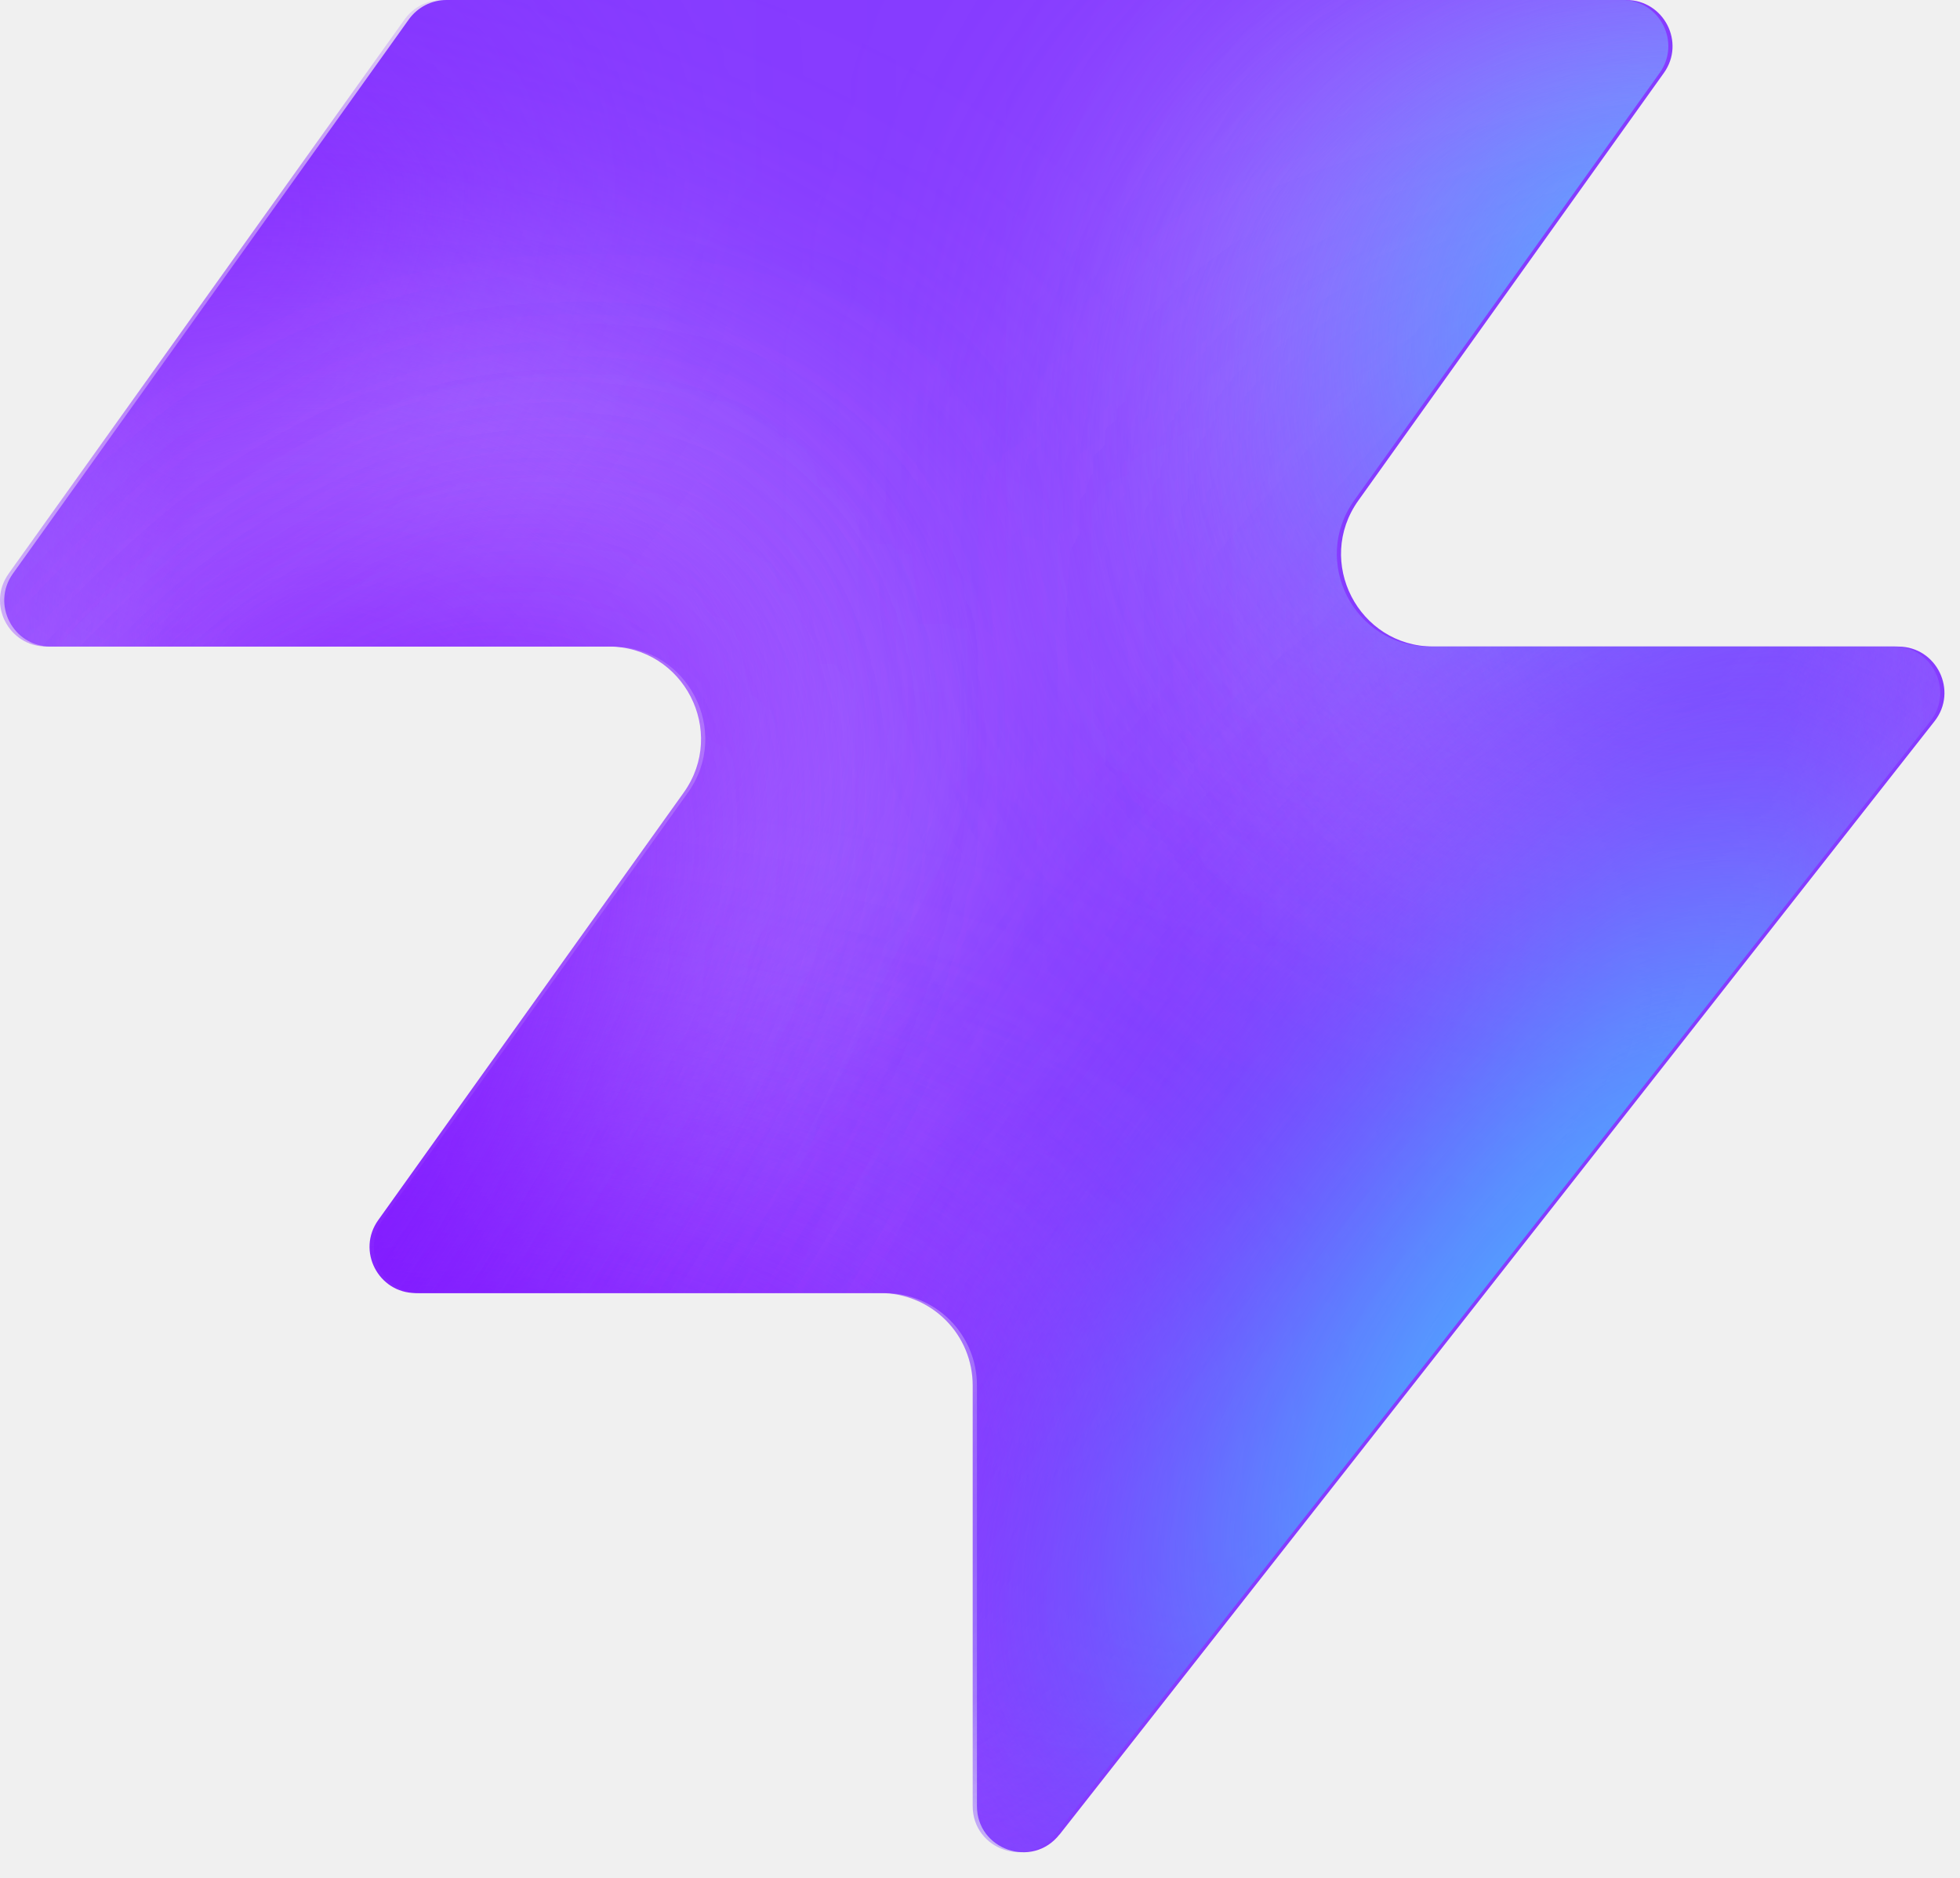
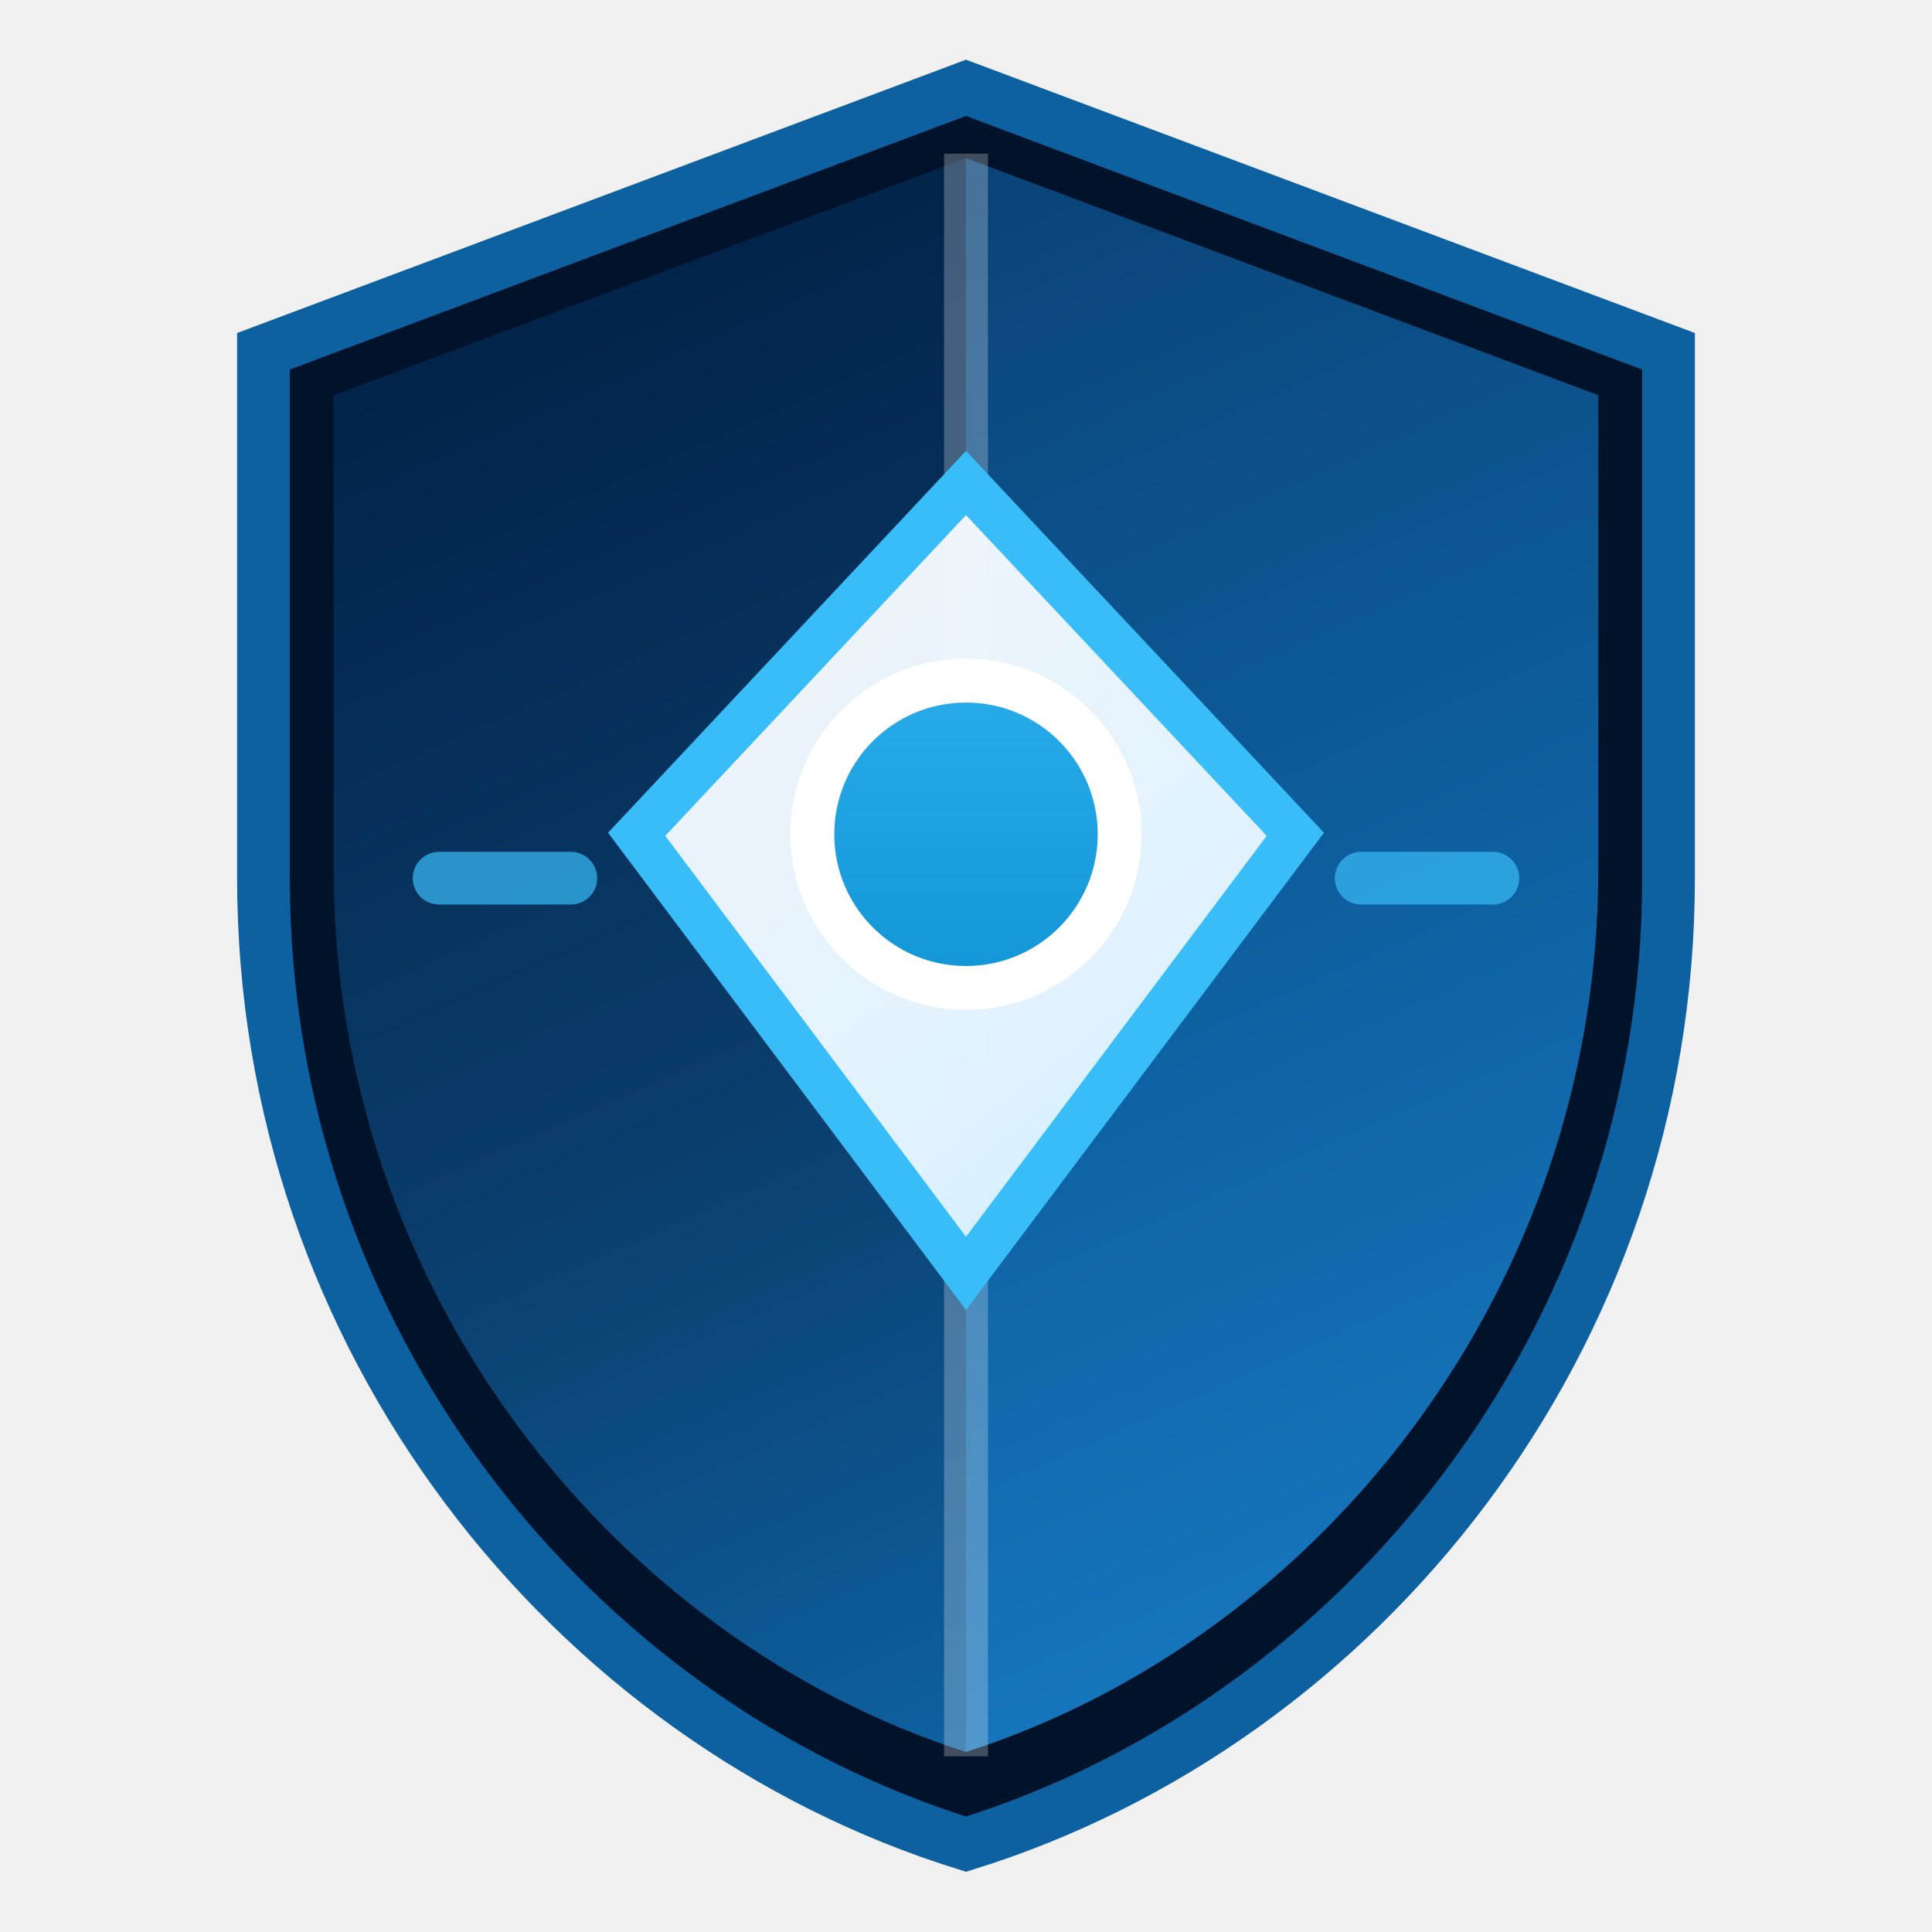
- <svg xmlns="http://www.w3.org/2000/svg" width="48" height="46" fill="none" viewBox="0 0 48 46">
-   <path fill="#863bff" d="M25.946 44.938c-.664.845-2.021.375-2.021-.698V33.937a2.26 2.26 0 0 0-2.262-2.262H10.287c-.92 0-1.456-1.04-.92-1.788l7.48-10.471c1.07-1.497 0-3.578-1.842-3.578H1.237c-.92 0-1.456-1.04-.92-1.788L10.013.474c.214-.297.556-.474.92-.474h28.894c.92 0 1.456 1.04.92 1.788l-7.48 10.471c-1.07 1.498 0 3.579 1.842 3.579h11.377c.943 0 1.473 1.088.89 1.83L25.947 44.94z" style="fill:#863bff;fill:color(display-p3 .525 .23 1);fill-opacity:1" />
-   <mask id="a" width="48" height="46" x="0" y="0" maskUnits="userSpaceOnUse" style="mask-type:alpha">
-     <path fill="#000" d="M25.842 44.938c-.664.844-2.021.375-2.021-.698V33.937a2.26 2.26 0 0 0-2.262-2.262H10.183c-.92 0-1.456-1.04-.92-1.788l7.48-10.471c1.07-1.498 0-3.579-1.842-3.579H1.133c-.92 0-1.456-1.04-.92-1.787L9.91.473c.214-.297.556-.474.92-.474h28.894c.92 0 1.456 1.04.92 1.788l-7.48 10.471c-1.07 1.498 0 3.578 1.842 3.578h11.377c.943 0 1.473 1.088.89 1.832L25.843 44.94z" style="fill:#000;fill-opacity:1" />
-   </mask>
-   <g mask="url(#a)">
-     <g filter="url(#b)">
-       <ellipse cx="5.508" cy="14.704" fill="#ede6ff" rx="5.508" ry="14.704" style="fill:#ede6ff;fill:color(display-p3 .927 .903 1);fill-opacity:1" transform="matrix(.00324 1 1 -.00324 -4.47 31.516)" />
-     </g>
-     <g filter="url(#c)">
-       <ellipse cx="10.399" cy="29.851" fill="#ede6ff" rx="10.399" ry="29.851" style="fill:#ede6ff;fill:color(display-p3 .927 .903 1);fill-opacity:1" transform="matrix(.00324 1 1 -.00324 -39.328 7.883)" />
-     </g>
-     <g filter="url(#d)">
-       <ellipse cx="5.508" cy="30.487" fill="#7e14ff" rx="5.508" ry="30.487" style="fill:#7e14ff;fill:color(display-p3 .492 .077 1);fill-opacity:1" transform="rotate(89.814 -25.913 -14.639)scale(1 -1)" />
-     </g>
-     <g filter="url(#e)">
-       <ellipse cx="5.508" cy="30.599" fill="#7e14ff" rx="5.508" ry="30.599" style="fill:#7e14ff;fill:color(display-p3 .492 .077 1);fill-opacity:1" transform="rotate(89.814 -32.644 -3.334)scale(1 -1)" />
-     </g>
-     <g filter="url(#f)">
-       <ellipse cx="5.508" cy="30.599" fill="#7e14ff" rx="5.508" ry="30.599" style="fill:#7e14ff;fill:color(display-p3 .492 .077 1);fill-opacity:1" transform="matrix(.00324 1 1 -.00324 -34.34 30.47)" />
-     </g>
-     <g filter="url(#g)">
-       <ellipse cx="14.072" cy="22.078" fill="#ede6ff" rx="14.072" ry="22.078" style="fill:#ede6ff;fill:color(display-p3 .927 .903 1);fill-opacity:1" transform="rotate(93.35 24.506 48.493)scale(-1 1)" />
-     </g>
-     <g filter="url(#h)">
-       <ellipse cx="3.47" cy="21.501" fill="#7e14ff" rx="3.47" ry="21.501" style="fill:#7e14ff;fill:color(display-p3 .492 .077 1);fill-opacity:1" transform="rotate(89.009 28.708 47.59)scale(-1 1)" />
-     </g>
-     <g filter="url(#i)">
-       <ellipse cx="3.47" cy="21.501" fill="#7e14ff" rx="3.47" ry="21.501" style="fill:#7e14ff;fill:color(display-p3 .492 .077 1);fill-opacity:1" transform="rotate(89.009 28.708 47.59)scale(-1 1)" />
-     </g>
-     <g filter="url(#j)">
-       <ellipse cx=".387" cy="8.972" fill="#7e14ff" rx="4.407" ry="29.108" style="fill:#7e14ff;fill:color(display-p3 .492 .077 1);fill-opacity:1" transform="rotate(39.51 .387 8.972)" />
-     </g>
-     <g filter="url(#k)">
-       <ellipse cx="47.523" cy="-6.092" fill="#7e14ff" rx="4.407" ry="29.108" style="fill:#7e14ff;fill:color(display-p3 .492 .077 1);fill-opacity:1" transform="rotate(37.892 47.523 -6.092)" />
-     </g>
-     <g filter="url(#l)">
-       <ellipse cx="41.412" cy="6.333" fill="#47bfff" rx="5.971" ry="9.665" style="fill:#47bfff;fill:color(display-p3 .28 .748 1);fill-opacity:1" transform="rotate(37.892 41.412 6.333)" />
-     </g>
-     <g filter="url(#m)">
-       <ellipse cx="-1.879" cy="38.332" fill="#7e14ff" rx="4.407" ry="29.108" style="fill:#7e14ff;fill:color(display-p3 .492 .077 1);fill-opacity:1" transform="rotate(37.892 -1.88 38.332)" />
-     </g>
-     <g filter="url(#n)">
-       <ellipse cx="-1.879" cy="38.332" fill="#7e14ff" rx="4.407" ry="29.108" style="fill:#7e14ff;fill:color(display-p3 .492 .077 1);fill-opacity:1" transform="rotate(37.892 -1.88 38.332)" />
-     </g>
-     <g filter="url(#o)">
-       <ellipse cx="35.651" cy="29.907" fill="#7e14ff" rx="4.407" ry="29.108" style="fill:#7e14ff;fill:color(display-p3 .492 .077 1);fill-opacity:1" transform="rotate(37.892 35.651 29.907)" />
-     </g>
-     <g filter="url(#p)">
-       <ellipse cx="38.418" cy="32.4" fill="#47bfff" rx="5.971" ry="15.297" style="fill:#47bfff;fill:color(display-p3 .28 .748 1);fill-opacity:1" transform="rotate(37.892 38.418 32.4)" />
-     </g>
-   </g>
+ <svg xmlns="http://www.w3.org/2000/svg" width="44" height="44" viewBox="0 0 44 44" fill="none">
  <defs>
-     <filter id="b" width="60.045" height="41.654" x="-19.77" y="16.149" color-interpolation-filters="sRGB" filterUnits="userSpaceOnUse">
-       <feFlood flood-opacity="0" result="BackgroundImageFix" />
-       <feBlend in="SourceGraphic" in2="BackgroundImageFix" result="shape" />
-       <feGaussianBlur result="effect1_foregroundBlur_2002_17158" stdDeviation="7.659" />
-     </filter>
-     <filter id="c" width="90.34" height="51.437" x="-54.613" y="-7.533" color-interpolation-filters="sRGB" filterUnits="userSpaceOnUse">
-       <feFlood flood-opacity="0" result="BackgroundImageFix" />
-       <feBlend in="SourceGraphic" in2="BackgroundImageFix" result="shape" />
-       <feGaussianBlur result="effect1_foregroundBlur_2002_17158" stdDeviation="7.659" />
-     </filter>
-     <filter id="d" width="79.355" height="29.4" x="-49.64" y="2.03" color-interpolation-filters="sRGB" filterUnits="userSpaceOnUse">
-       <feFlood flood-opacity="0" result="BackgroundImageFix" />
-       <feBlend in="SourceGraphic" in2="BackgroundImageFix" result="shape" />
-       <feGaussianBlur result="effect1_foregroundBlur_2002_17158" stdDeviation="4.596" />
-     </filter>
-     <filter id="e" width="79.579" height="29.4" x="-45.045" y="20.029" color-interpolation-filters="sRGB" filterUnits="userSpaceOnUse">
-       <feFlood flood-opacity="0" result="BackgroundImageFix" />
-       <feBlend in="SourceGraphic" in2="BackgroundImageFix" result="shape" />
-       <feGaussianBlur result="effect1_foregroundBlur_2002_17158" stdDeviation="4.596" />
-     </filter>
-     <filter id="f" width="79.579" height="29.4" x="-43.513" y="21.178" color-interpolation-filters="sRGB" filterUnits="userSpaceOnUse">
-       <feFlood flood-opacity="0" result="BackgroundImageFix" />
-       <feBlend in="SourceGraphic" in2="BackgroundImageFix" result="shape" />
-       <feGaussianBlur result="effect1_foregroundBlur_2002_17158" stdDeviation="4.596" />
-     </filter>
-     <filter id="g" width="74.749" height="58.852" x="15.756" y="-17.901" color-interpolation-filters="sRGB" filterUnits="userSpaceOnUse">
-       <feFlood flood-opacity="0" result="BackgroundImageFix" />
-       <feBlend in="SourceGraphic" in2="BackgroundImageFix" result="shape" />
-       <feGaussianBlur result="effect1_foregroundBlur_2002_17158" stdDeviation="7.659" />
-     </filter>
-     <filter id="h" width="61.377" height="25.362" x="23.548" y="2.284" color-interpolation-filters="sRGB" filterUnits="userSpaceOnUse">
-       <feFlood flood-opacity="0" result="BackgroundImageFix" />
-       <feBlend in="SourceGraphic" in2="BackgroundImageFix" result="shape" />
-       <feGaussianBlur result="effect1_foregroundBlur_2002_17158" stdDeviation="4.596" />
-     </filter>
-     <filter id="i" width="61.377" height="25.362" x="23.548" y="2.284" color-interpolation-filters="sRGB" filterUnits="userSpaceOnUse">
-       <feFlood flood-opacity="0" result="BackgroundImageFix" />
-       <feBlend in="SourceGraphic" in2="BackgroundImageFix" result="shape" />
-       <feGaussianBlur result="effect1_foregroundBlur_2002_17158" stdDeviation="4.596" />
-     </filter>
-     <filter id="j" width="56.045" height="63.649" x="-27.636" y="-22.853" color-interpolation-filters="sRGB" filterUnits="userSpaceOnUse">
-       <feFlood flood-opacity="0" result="BackgroundImageFix" />
-       <feBlend in="SourceGraphic" in2="BackgroundImageFix" result="shape" />
-       <feGaussianBlur result="effect1_foregroundBlur_2002_17158" stdDeviation="4.596" />
-     </filter>
-     <filter id="k" width="54.814" height="64.646" x="20.116" y="-38.415" color-interpolation-filters="sRGB" filterUnits="userSpaceOnUse">
-       <feFlood flood-opacity="0" result="BackgroundImageFix" />
-       <feBlend in="SourceGraphic" in2="BackgroundImageFix" result="shape" />
-       <feGaussianBlur result="effect1_foregroundBlur_2002_17158" stdDeviation="4.596" />
-     </filter>
-     <filter id="l" width="33.541" height="35.313" x="24.641" y="-11.323" color-interpolation-filters="sRGB" filterUnits="userSpaceOnUse">
-       <feFlood flood-opacity="0" result="BackgroundImageFix" />
-       <feBlend in="SourceGraphic" in2="BackgroundImageFix" result="shape" />
-       <feGaussianBlur result="effect1_foregroundBlur_2002_17158" stdDeviation="4.596" />
-     </filter>
-     <filter id="m" width="54.814" height="64.646" x="-29.286" y="6.009" color-interpolation-filters="sRGB" filterUnits="userSpaceOnUse">
-       <feFlood flood-opacity="0" result="BackgroundImageFix" />
-       <feBlend in="SourceGraphic" in2="BackgroundImageFix" result="shape" />
-       <feGaussianBlur result="effect1_foregroundBlur_2002_17158" stdDeviation="4.596" />
-     </filter>
-     <filter id="n" width="54.814" height="64.646" x="-29.286" y="6.009" color-interpolation-filters="sRGB" filterUnits="userSpaceOnUse">
-       <feFlood flood-opacity="0" result="BackgroundImageFix" />
-       <feBlend in="SourceGraphic" in2="BackgroundImageFix" result="shape" />
-       <feGaussianBlur result="effect1_foregroundBlur_2002_17158" stdDeviation="4.596" />
-     </filter>
-     <filter id="o" width="54.814" height="64.646" x="8.244" y="-2.416" color-interpolation-filters="sRGB" filterUnits="userSpaceOnUse">
-       <feFlood flood-opacity="0" result="BackgroundImageFix" />
-       <feBlend in="SourceGraphic" in2="BackgroundImageFix" result="shape" />
-       <feGaussianBlur result="effect1_foregroundBlur_2002_17158" stdDeviation="4.596" />
-     </filter>
-     <filter id="p" width="39.409" height="43.623" x="18.713" y="10.588" color-interpolation-filters="sRGB" filterUnits="userSpaceOnUse">
-       <feFlood flood-opacity="0" result="BackgroundImageFix" />
-       <feBlend in="SourceGraphic" in2="BackgroundImageFix" result="shape" />
-       <feGaussianBlur result="effect1_foregroundBlur_2002_17158" stdDeviation="4.596" />
-     </filter>
+     <linearGradient id="aegisLeftFacet" x1="6" y1="4" x2="22" y2="40" gradientUnits="userSpaceOnUse">
+       <stop offset="0%" stop-color="#001c40" />
+       <stop offset="60%" stop-color="#0a3d6b" />
+       <stop offset="100%" stop-color="#0e61a1" />
+     </linearGradient>
+     <linearGradient id="aegisRightFacet" x1="22" y1="4" x2="38" y2="40" gradientUnits="userSpaceOnUse">
+       <stop offset="0%" stop-color="#0a4377" />
+       <stop offset="50%" stop-color="#0e61a1" />
+       <stop offset="100%" stop-color="#1a7ec8" />
+     </linearGradient>
+     <linearGradient id="aegisInnerCore" x1="14" y1="12" x2="30" y2="32" gradientUnits="userSpaceOnUse">
+       <stop offset="0%" stop-color="#ffffff" stop-opacity="0.95" />
+       <stop offset="60%" stop-color="#e0f2fe" />
+       <stop offset="100%" stop-color="#bae6fd" />
+     </linearGradient>
+     <linearGradient id="aegisAccentGlow" x1="22" y1="10" x2="22" y2="28" gradientUnits="userSpaceOnUse">
+       <stop offset="0%" stop-color="#38bdf8" />
+       <stop offset="100%" stop-color="#0284c7" />
+     </linearGradient>
  </defs>
+   <path d="M22 2L6 8V20C6 30.5 13 39.2 22 42C31 39.2 38 30.5 38 20V8L22 2Z" fill="#00132b" stroke="#0e61a1" stroke-width="1.2" />
+   <path d="M22 3.6L7.6 9V19.8C7.6 29.3 13.9 37.3 22 39.9V3.6Z" fill="url(#aegisLeftFacet)" />
+   <path d="M22 3.6L36.4 9V19.8C36.4 29.3 30.1 37.3 22 39.9V3.6Z" fill="url(#aegisRightFacet)" />
+   <path d="M22 3.5V40" stroke="#ffffff" stroke-opacity="0.25" stroke-width="1" />
+   <path d="M22 11L29.5 19L22 29L14.5 19L22 11Z" fill="url(#aegisInnerCore)" stroke="#38bdf8" stroke-width="1" />
+   <circle cx="22" cy="19" r="3.5" fill="url(#aegisAccentGlow)" stroke="#ffffff" stroke-width="1" />
+   <path d="M10 20H13M31 20H34" stroke="#38bdf8" stroke-width="1.2" stroke-linecap="round" stroke-opacity="0.7" />
</svg>
